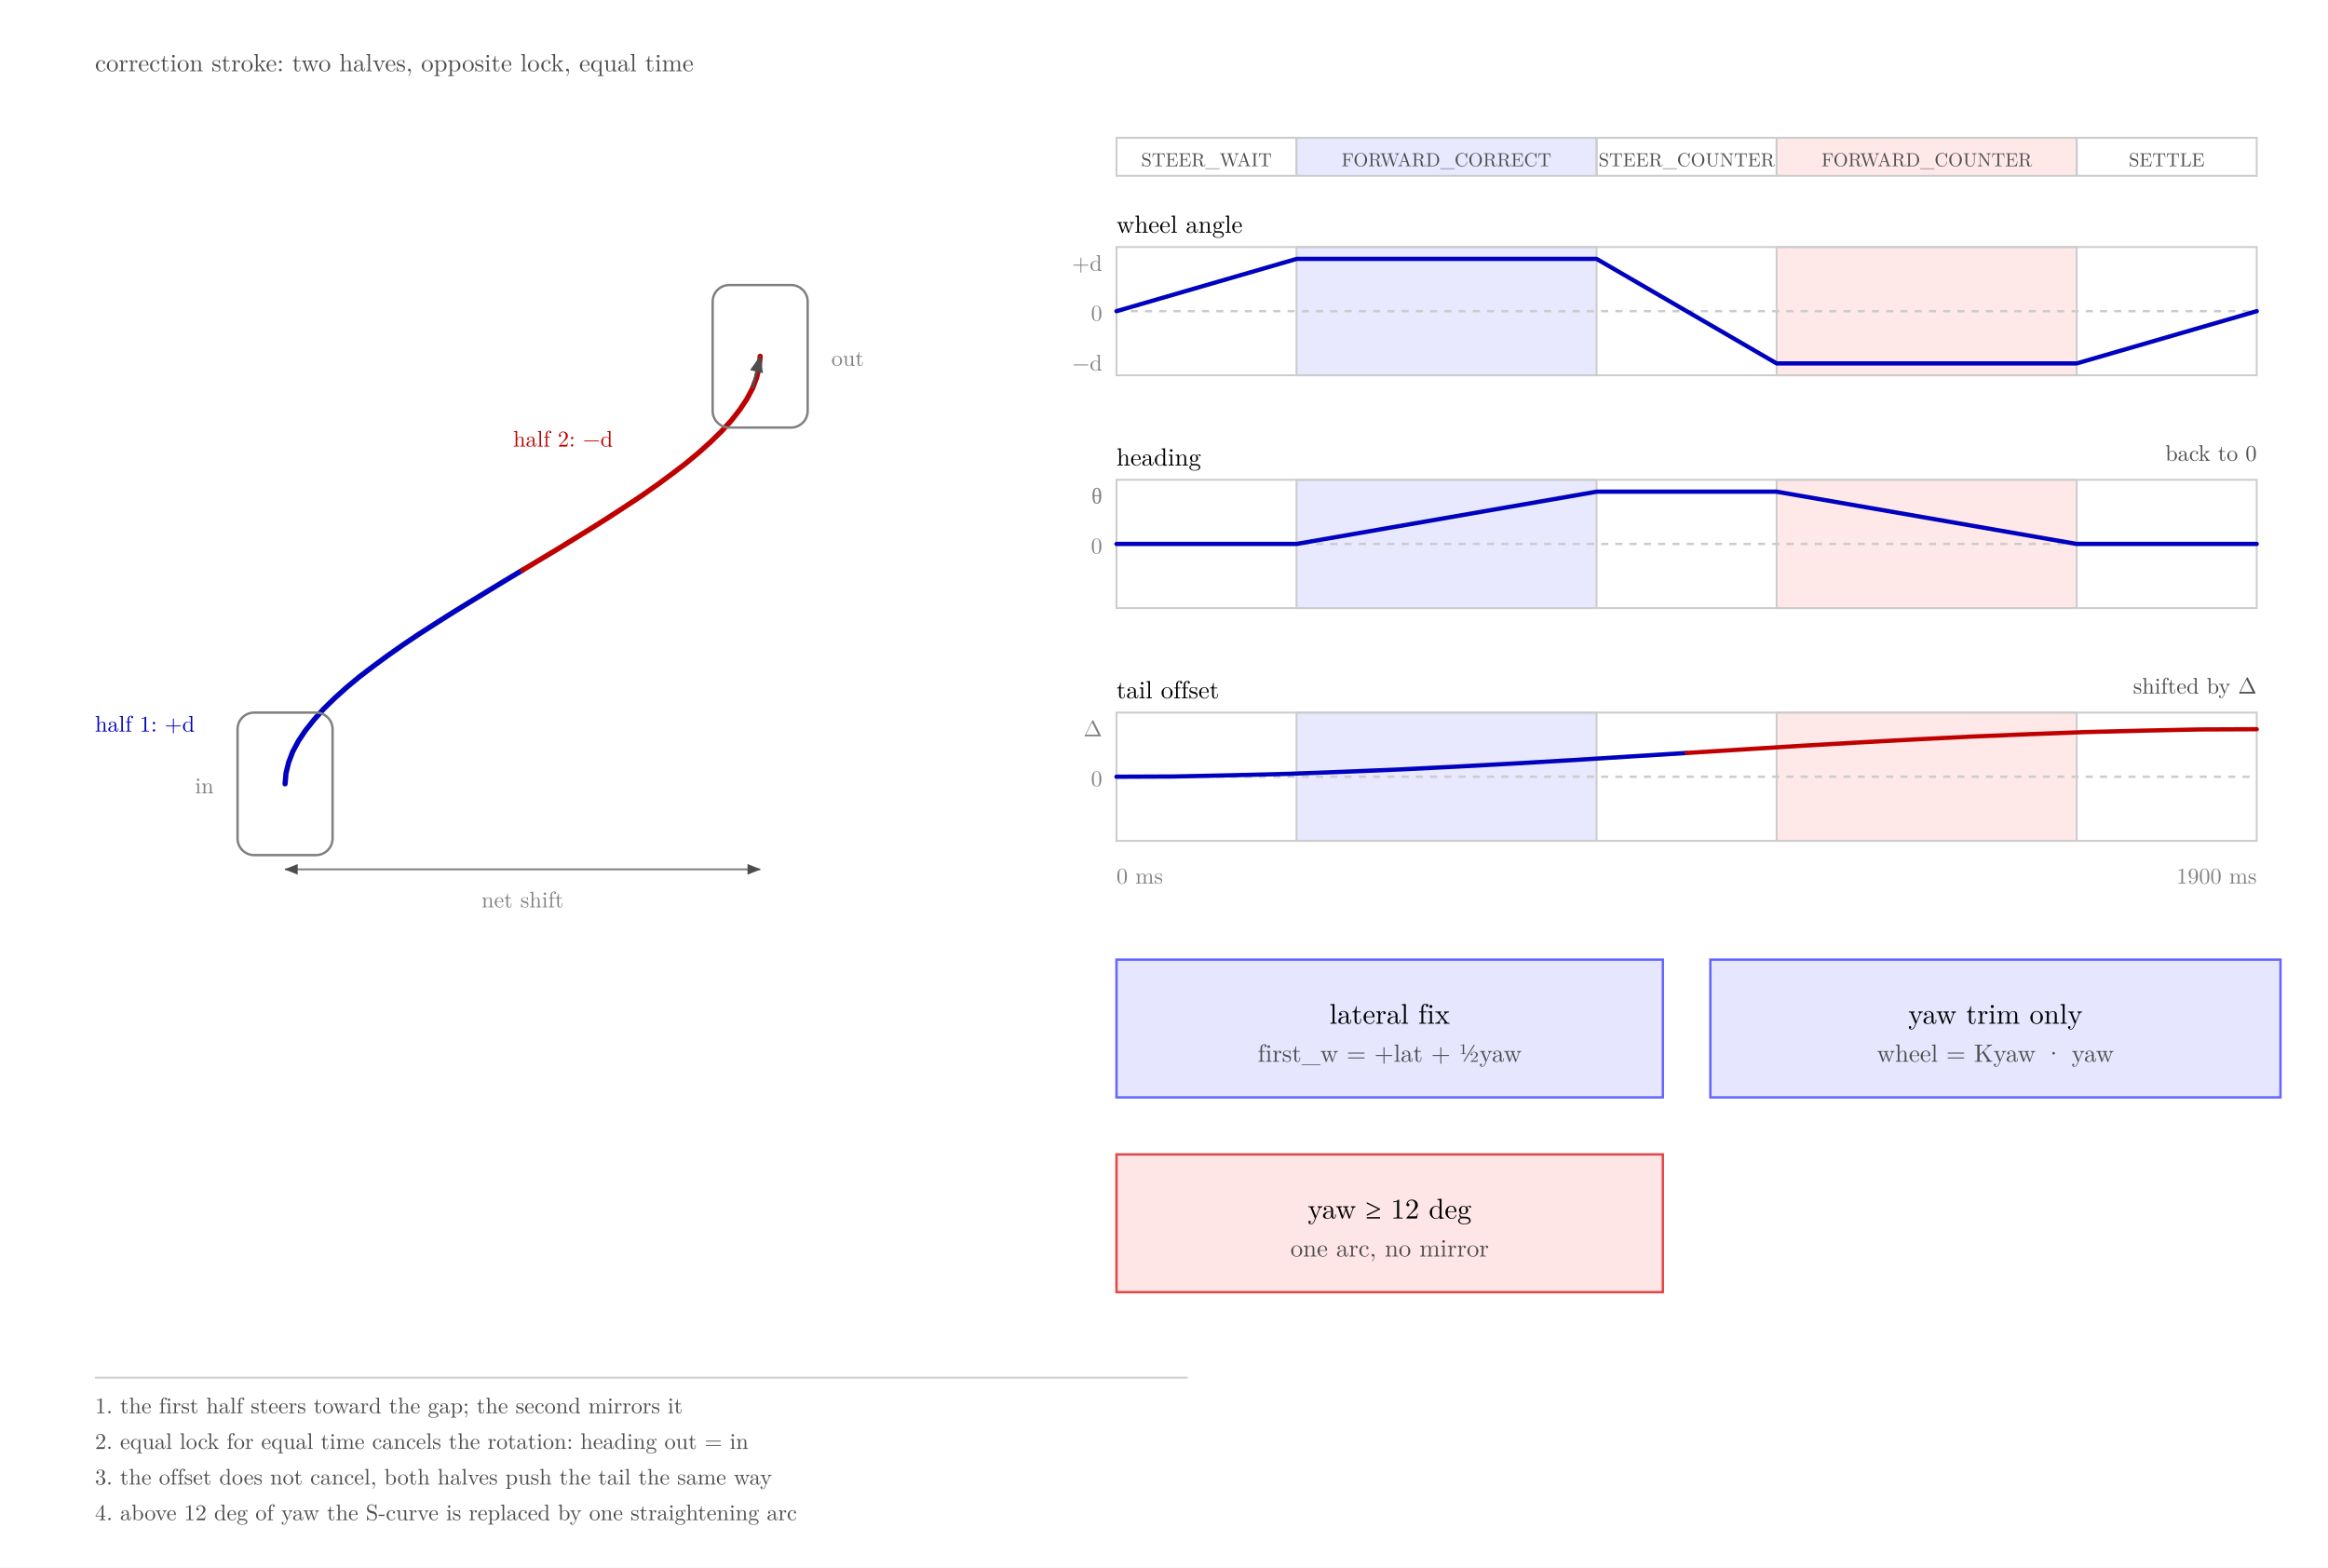
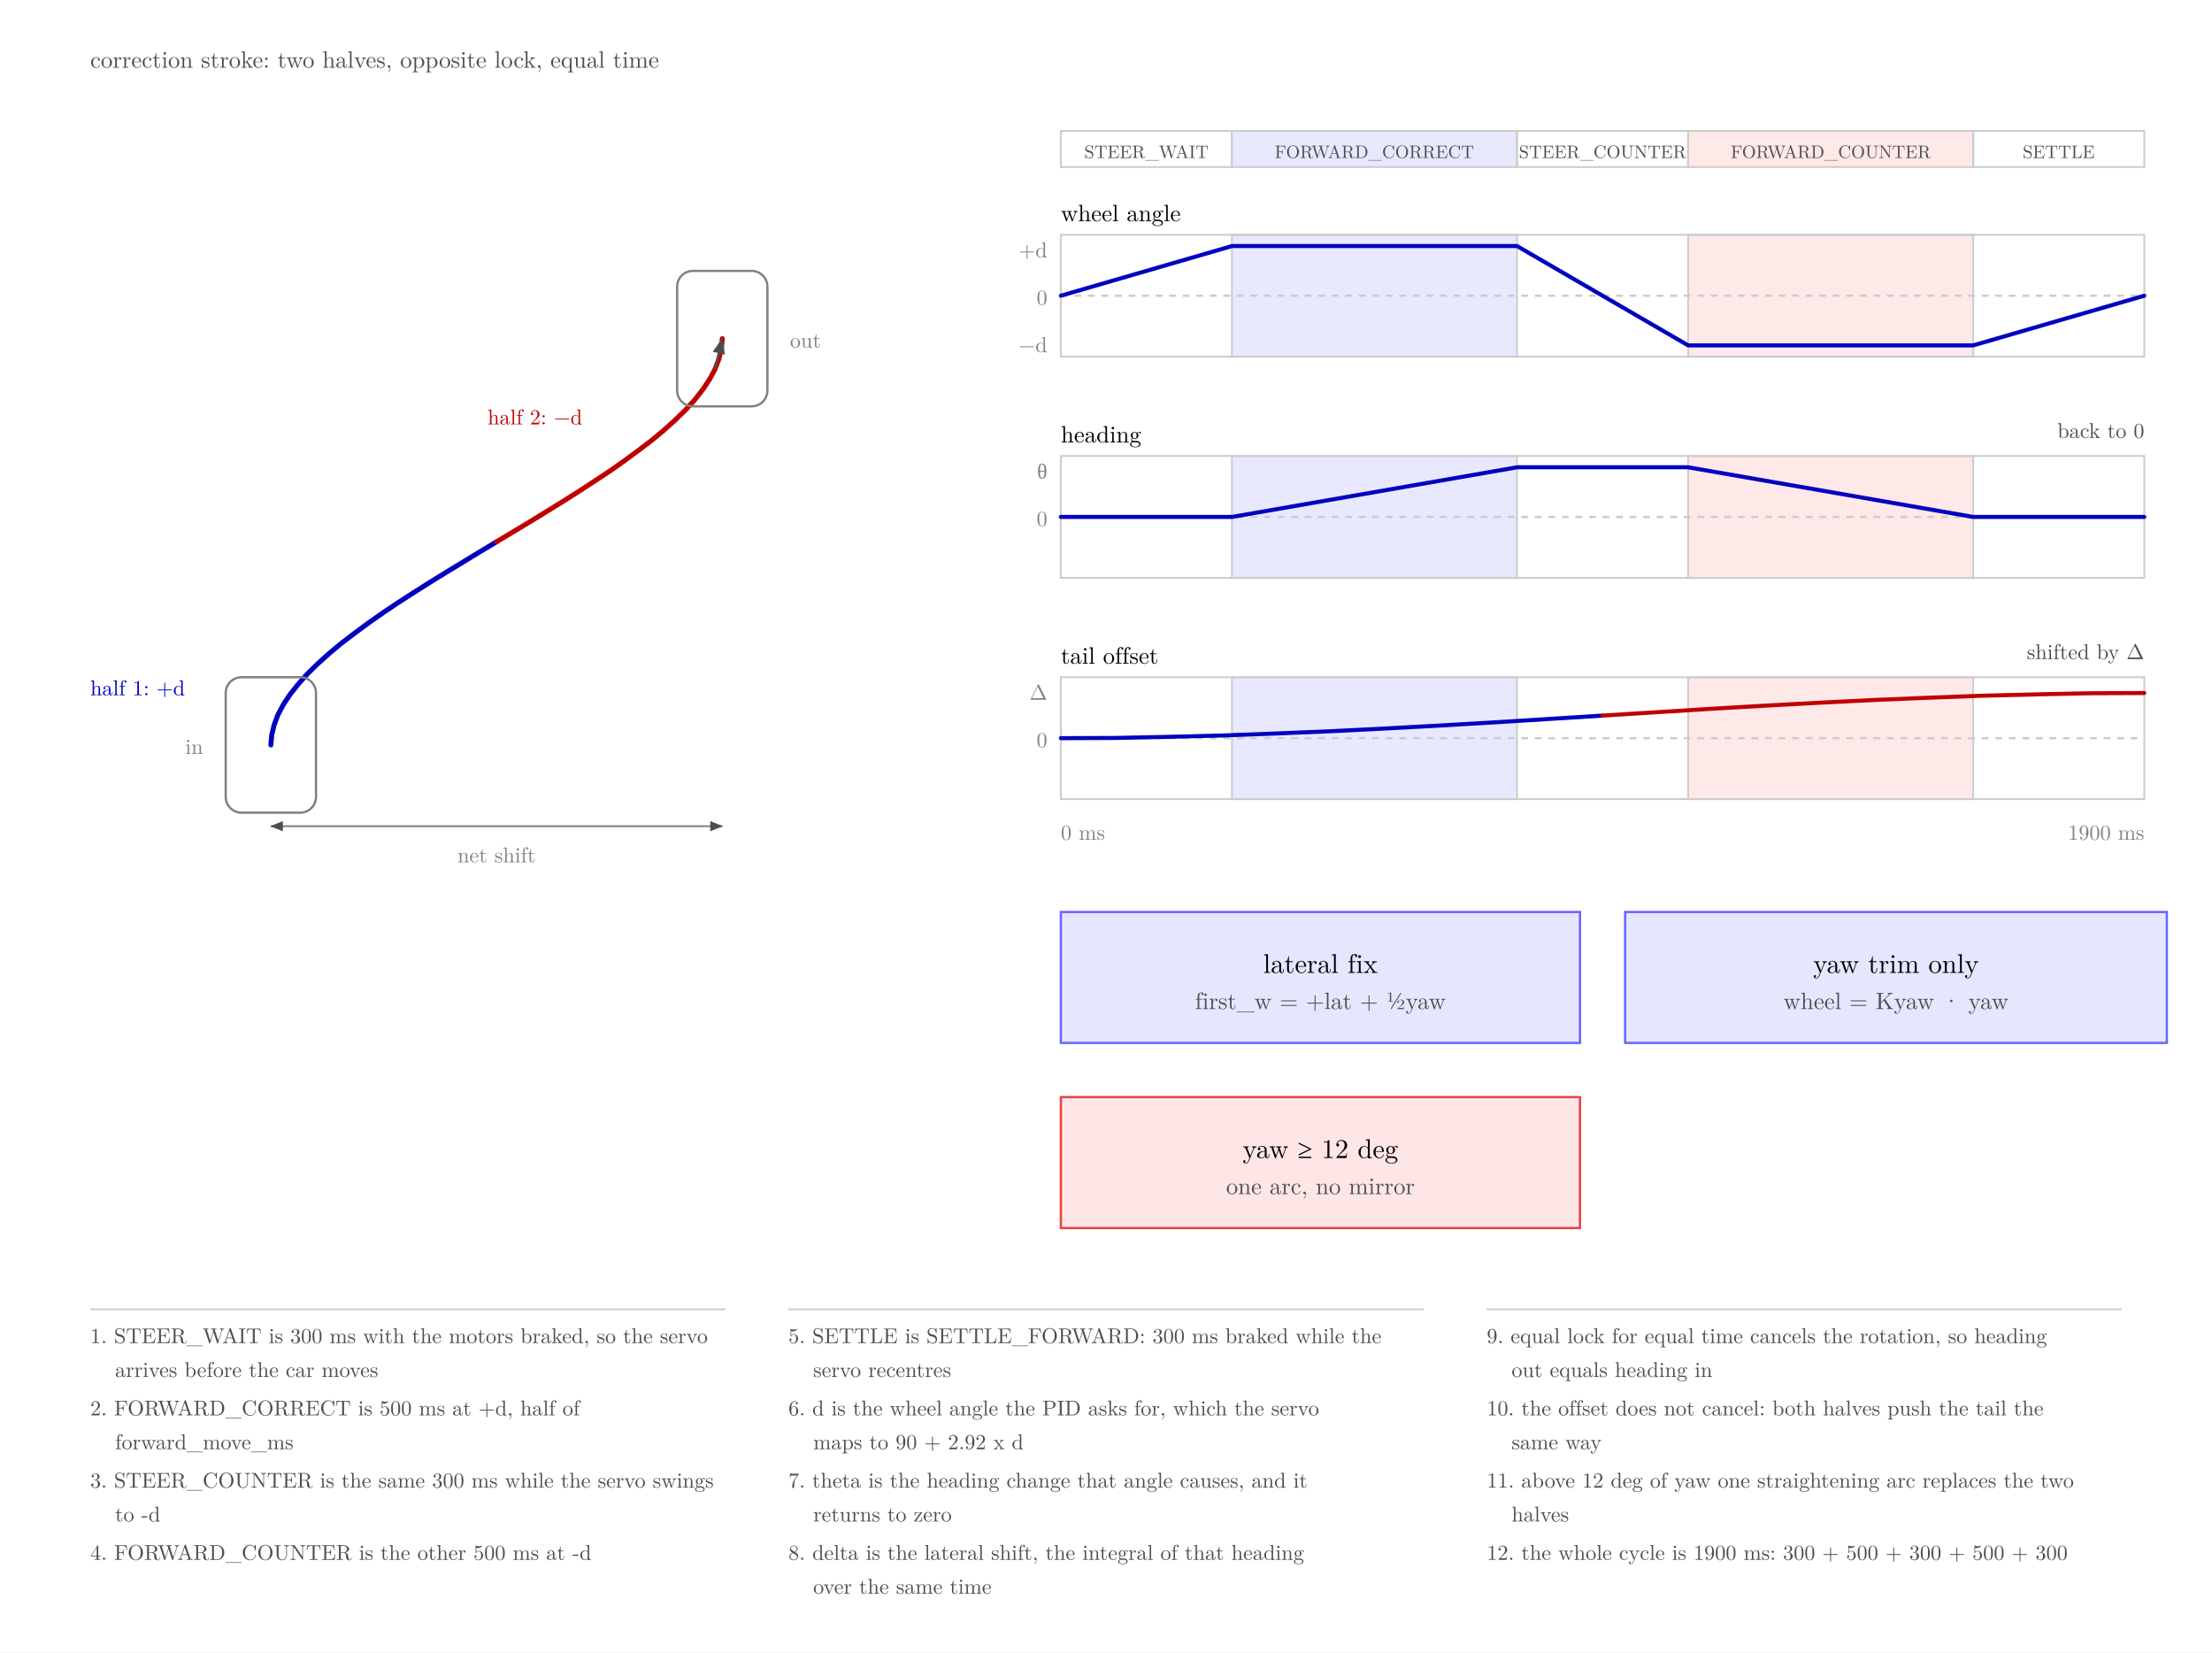
- <svg xmlns="http://www.w3.org/2000/svg" viewBox="0 0 980 660" width="980" height="660" font-family="'Latin Modern Roman', 'CMU Serif', Georgia, 'Times New Roman', serif" role="img">
-   <rect x="0" y="0" width="980" height="660" fill="#ffffff" />
+ <svg xmlns="http://www.w3.org/2000/svg" viewBox="0 0 980 732" width="980" height="732" font-family="'Latin Modern Roman', 'CMU Serif', Georgia, 'Times New Roman', serif" role="img">
+   <rect x="0" y="0" width="980" height="732" fill="#ffffff" />
  <defs>
    <marker id="sc-arw" viewBox="0 0 8 8" refX="7.6" refY="4" markerWidth="7" markerHeight="7" orient="auto-start-reverse">
      <path d="M 0 0.8 L 8 4 L 0 7.2 z" fill="#4d4d4d" />
    </marker>
  </defs>
  <text x="40.0" y="30.0" font-size="10.5" fill="#4d4d4d" font-weight="400" text-anchor="start">correction stroke: two halves, opposite lock, equal time</text>
  <path d="M 120.0 330.0 L 120.4 325.5 L 121.5 321.0 L 123.2 316.5 L 125.6 312.0 L 128.6 307.5 L 132.2 303.0 L 136.2 298.5 L 140.8 294.0 L 145.8 289.5 L 151.2 285.0 L 157.1 280.5 L 163.2 276.0 L 169.6 271.5 L 176.3 267.0 L 183.3 262.5 L 190.4 258.0 L 197.7 253.5 L 205.1 249.0 L 212.5 244.5 L 220.0 240.0" fill="none" stroke="#0000bf" stroke-width="2.2" stroke-linejoin="round" stroke-linecap="round" />
  <path d="M 220.0 240.0 L 227.5 235.5 L 235.0 231.0 L 242.3 226.5 L 249.6 222.0 L 256.7 217.5 L 263.6 213.0 L 270.4 208.5 L 276.8 204.0 L 282.9 199.5 L 288.8 195.0 L 294.2 190.5 L 299.2 186.0 L 303.8 181.5 L 307.9 177.0 L 311.4 172.5 L 314.4 168.0 L 316.8 163.5 L 318.5 159.0 L 319.6 154.5 L 320.0 150.0" fill="none" stroke="#bf0000" stroke-width="2.2" stroke-linejoin="round" stroke-linecap="round" />
  <line x1="316.8" y1="163.5" x2="320.0" y2="150.0" stroke="#4d4d4d" stroke-width="1" marker-end="url(#sc-arw)" />
  <rect x="100" y="300" width="40" height="60" rx="7" fill="none" stroke="#808080" stroke-width="1" />
  <rect x="300" y="120" width="40" height="60" rx="7" fill="none" stroke="#808080" stroke-width="1" />
  <text x="90.0" y="334.0" font-size="9.5" fill="#808080" font-weight="400" text-anchor="end">in</text>
  <text x="350.0" y="154.0" font-size="9.5" fill="#808080" font-weight="400" text-anchor="start">out</text>
  <line x1="120" y1="366" x2="320" y2="366" stroke="#808080" stroke-width="0.8" marker-start="url(#sc-arw)" marker-end="url(#sc-arw)" />
  <text x="220.0" y="382.0" font-size="9.5" fill="#808080" font-weight="400" text-anchor="middle">net shift</text>
  <text x="40.0" y="308.0" font-size="9.5" fill="#0000bf" font-weight="400" text-anchor="start">half 1: +d</text>
  <text x="258.0" y="188.0" font-size="9.5" fill="#bf0000" font-weight="400" text-anchor="end">half 2: −d</text>
  <rect x="470.0" y="58" width="75.789" height="16" fill="none" stroke="#cccccc" stroke-width="0.8" />
  <text x="507.9" y="70.0" font-size="8.0" fill="#4d4d4d" font-weight="400" text-anchor="middle">STEER_WAIT</text>
  <rect x="545.789" y="58" width="126.316" height="16" fill="#e8e8ff" stroke="#cccccc" stroke-width="0.8" />
  <text x="608.9" y="70.0" font-size="8.0" fill="#4d4d4d" font-weight="400" text-anchor="middle">FORWARD_CORRECT</text>
  <rect x="545.789" y="104" width="126.316" height="54" fill="#e8e8ff" stroke="#cccccc" stroke-width="0.8" />
  <rect x="545.789" y="202" width="126.316" height="54" fill="#e8e8ff" stroke="#cccccc" stroke-width="0.8" />
  <rect x="545.789" y="300" width="126.316" height="54" fill="#e8e8ff" stroke="#cccccc" stroke-width="0.8" />
  <rect x="672.105" y="58" width="75.789" height="16" fill="none" stroke="#cccccc" stroke-width="0.8" />
  <text x="710.0" y="70.0" font-size="8.0" fill="#4d4d4d" font-weight="400" text-anchor="middle">STEER_COUNTER</text>
  <rect x="747.895" y="58" width="126.316" height="16" fill="#ffe8e8" stroke="#cccccc" stroke-width="0.8" />
  <text x="811.1" y="70.0" font-size="8.0" fill="#4d4d4d" font-weight="400" text-anchor="middle">FORWARD_COUNTER</text>
  <rect x="747.895" y="104" width="126.316" height="54" fill="#ffe8e8" stroke="#cccccc" stroke-width="0.8" />
  <rect x="747.895" y="202" width="126.316" height="54" fill="#ffe8e8" stroke="#cccccc" stroke-width="0.8" />
  <rect x="747.895" y="300" width="126.316" height="54" fill="#ffe8e8" stroke="#cccccc" stroke-width="0.8" />
  <rect x="874.211" y="58" width="75.789" height="16" fill="none" stroke="#cccccc" stroke-width="0.8" />
  <text x="912.1" y="70.0" font-size="8.0" fill="#4d4d4d" font-weight="400" text-anchor="middle">SETTLE</text>
  <text x="470.0" y="98.0" font-size="10.5" fill="#000000" font-weight="400" text-anchor="start">wheel angle</text>
  <rect x="470" y="104" width="480" height="54" fill="none" stroke="#cccccc" stroke-width="0.8" />
  <line x1="470" y1="131" x2="950" y2="131" stroke="#cccccc" stroke-dasharray="3 3" />
  <text x="464.0" y="114.0" font-size="9.5" fill="#808080" font-weight="400" text-anchor="end">+d</text>
  <text x="464.0" y="135.0" font-size="9.5" fill="#808080" font-weight="400" text-anchor="end">0</text>
  <text x="464.0" y="156.0" font-size="9.5" fill="#808080" font-weight="400" text-anchor="end">−d</text>
  <text x="470.0" y="196.0" font-size="10.5" fill="#000000" font-weight="400" text-anchor="start">heading</text>
  <rect x="470" y="202" width="480" height="54" fill="none" stroke="#cccccc" stroke-width="0.8" />
  <line x1="470" y1="229" x2="950" y2="229" stroke="#cccccc" stroke-dasharray="3 3" />
  <text x="464.0" y="212.0" font-size="9.5" fill="#808080" font-weight="400" text-anchor="end">θ</text>
  <text x="464.0" y="233.0" font-size="9.5" fill="#808080" font-weight="400" text-anchor="end">0</text>
  <text x="470.0" y="294.0" font-size="10.5" fill="#000000" font-weight="400" text-anchor="start">tail offset</text>
  <rect x="470" y="300" width="480" height="54" fill="none" stroke="#cccccc" stroke-width="0.8" />
  <line x1="470" y1="327" x2="950" y2="327" stroke="#cccccc" stroke-dasharray="3 3" />
  <text x="464.0" y="310.0" font-size="9.5" fill="#808080" font-weight="400" text-anchor="end">Δ</text>
  <text x="464.0" y="331.0" font-size="9.5" fill="#808080" font-weight="400" text-anchor="end">0</text>
  <path d="M 470.0 131.0 L 545.8 109.0 L 672.1 109.0 L 747.9 153.0 L 874.2 153.0 L 950.0 131.0" fill="none" stroke="#0000bf" stroke-width="1.8" stroke-linejoin="round" stroke-linecap="round" />
  <path d="M 470.0 229.0 L 545.8 229.0 L 672.1 207.0 L 747.9 207.0 L 874.2 229.0 L 950.0 229.0" fill="none" stroke="#0000bf" stroke-width="1.8" stroke-linejoin="round" stroke-linecap="round" />
  <text x="950.0" y="194.0" font-size="9.5" fill="#4d4d4d" font-weight="400" text-anchor="end">back to 0</text>
  <path d="M 470.0 327.0 L 494.0 326.9 L 518.0 326.4 L 542.0 325.8 L 566.0 324.9 L 590.0 323.9 L 614.0 322.7 L 638.0 321.4 L 662.0 320.0 L 686.0 318.5 L 710.0 317.0" fill="none" stroke="#0000bf" stroke-width="1.8" stroke-linejoin="round" stroke-linecap="round" />
  <path d="M 710.0 317.0 L 734.0 315.5 L 758.0 314.0 L 782.0 312.6 L 806.0 311.3 L 830.0 310.1 L 854.0 309.1 L 878.0 308.2 L 902.0 307.6 L 926.0 307.1 L 950.0 307.0" fill="none" stroke="#bf0000" stroke-width="1.8" stroke-linejoin="round" stroke-linecap="round" />
  <text x="950.0" y="292.0" font-size="9.5" fill="#4d4d4d" font-weight="400" text-anchor="end">shifted by Δ</text>
  <text x="470.0" y="372.0" font-size="9.5" fill="#808080" font-weight="400" text-anchor="start">0 ms</text>
  <text x="950.0" y="372.0" font-size="9.5" fill="#808080" font-weight="400" text-anchor="end">1900 ms</text>
  <rect x="470" y="404" width="230" height="58" fill="#e6e6ff" stroke="#6666ff" stroke-width="1" />
  <text x="585.0" y="431.0" font-size="12.0" fill="#000000" font-weight="400" text-anchor="middle">lateral fix</text>
  <text x="585.0" y="447.0" font-size="10.5" fill="#4d4d4d" font-weight="400" text-anchor="middle">first_w = +lat + ½yaw</text>
  <rect x="720" y="404" width="240" height="58" fill="#e6e6ff" stroke="#6666ff" stroke-width="1" />
  <text x="840.0" y="431.0" font-size="12.0" fill="#000000" font-weight="400" text-anchor="middle">yaw trim only</text>
  <text x="840.0" y="447.0" font-size="10.5" fill="#4d4d4d" font-weight="400" text-anchor="middle">wheel = Kyaw · yaw</text>
  <rect x="470" y="486" width="230" height="58" fill="#ffe6e6" stroke="#e64545" stroke-width="1" />
  <text x="585.0" y="513.0" font-size="12.0" fill="#000000" font-weight="400" text-anchor="middle">yaw ≥ 12 deg</text>
  <text x="585.0" y="529.0" font-size="10.5" fill="#4d4d4d" font-weight="400" text-anchor="middle">one arc, no mirror</text>
-   <line x1="40" y1="580" x2="500" y2="580" stroke="#cccccc" stroke-width="0.8" />
-   <text x="40.0" y="595.0" font-size="9.5" fill="#4d4d4d" font-weight="400" text-anchor="start">1. the first half steers toward the gap; the second mirrors it</text>
-   <text x="40.0" y="610.0" font-size="9.5" fill="#4d4d4d" font-weight="400" text-anchor="start">2. equal lock for equal time cancels the rotation: heading out = in</text>
-   <text x="40.0" y="625.0" font-size="9.5" fill="#4d4d4d" font-weight="400" text-anchor="start">3. the offset does not cancel, both halves push the tail the same way</text>
-   <text x="40.0" y="640.0" font-size="9.5" fill="#4d4d4d" font-weight="400" text-anchor="start">4. above 12 deg of yaw the S-curve is replaced by one straightening arc</text>
+   <line x1="40.0" y1="580" x2="321.3" y2="580" stroke="#cccccc" stroke-width="0.8" />
+   <text x="40.0" y="595.0" font-size="9.5" fill="#4d4d4d" font-weight="400" text-anchor="start">1. STEER_WAIT is 300 ms with the motors braked, so the servo</text>
+   <text x="51.0" y="610.0" font-size="9.5" fill="#4d4d4d" font-weight="400" text-anchor="start">arrives before the car moves</text>
+   <text x="40.0" y="627.0" font-size="9.5" fill="#4d4d4d" font-weight="400" text-anchor="start">2. FORWARD_CORRECT is 500 ms at +d, half of</text>
+   <text x="51.0" y="642.0" font-size="9.5" fill="#4d4d4d" font-weight="400" text-anchor="start">forward_move_ms</text>
+   <text x="40.0" y="659.0" font-size="9.5" fill="#4d4d4d" font-weight="400" text-anchor="start">3. STEER_COUNTER is the same 300 ms while the servo swings</text>
+   <text x="51.0" y="674.0" font-size="9.5" fill="#4d4d4d" font-weight="400" text-anchor="start">to -d</text>
+   <text x="40.0" y="691.0" font-size="9.5" fill="#4d4d4d" font-weight="400" text-anchor="start">4. FORWARD_COUNTER is the other 500 ms at -d</text>
+   <line x1="349.3" y1="580" x2="630.7" y2="580" stroke="#cccccc" stroke-width="0.8" />
+   <text x="349.3" y="595.0" font-size="9.5" fill="#4d4d4d" font-weight="400" text-anchor="start">5. SETTLE is SETTLE_FORWARD: 300 ms braked while the</text>
+   <text x="360.3" y="610.0" font-size="9.5" fill="#4d4d4d" font-weight="400" text-anchor="start">servo recentres</text>
+   <text x="349.3" y="627.0" font-size="9.5" fill="#4d4d4d" font-weight="400" text-anchor="start">6. d is the wheel angle the PID asks for, which the servo</text>
+   <text x="360.3" y="642.0" font-size="9.5" fill="#4d4d4d" font-weight="400" text-anchor="start">maps to 90 + 2.92 x d</text>
+   <text x="349.3" y="659.0" font-size="9.5" fill="#4d4d4d" font-weight="400" text-anchor="start">7. theta is the heading change that angle causes, and it</text>
+   <text x="360.3" y="674.0" font-size="9.5" fill="#4d4d4d" font-weight="400" text-anchor="start">returns to zero</text>
+   <text x="349.3" y="691.0" font-size="9.5" fill="#4d4d4d" font-weight="400" text-anchor="start">8. delta is the lateral shift, the integral of that heading</text>
+   <text x="360.3" y="706.0" font-size="9.5" fill="#4d4d4d" font-weight="400" text-anchor="start">over the same time</text>
+   <line x1="658.7" y1="580" x2="940.0" y2="580" stroke="#cccccc" stroke-width="0.8" />
+   <text x="658.7" y="595.0" font-size="9.5" fill="#4d4d4d" font-weight="400" text-anchor="start">9. equal lock for equal time cancels the rotation, so heading</text>
+   <text x="669.7" y="610.0" font-size="9.5" fill="#4d4d4d" font-weight="400" text-anchor="start">out equals heading in</text>
+   <text x="658.7" y="627.0" font-size="9.5" fill="#4d4d4d" font-weight="400" text-anchor="start">10. the offset does not cancel: both halves push the tail the</text>
+   <text x="669.7" y="642.0" font-size="9.5" fill="#4d4d4d" font-weight="400" text-anchor="start">same way</text>
+   <text x="658.7" y="659.0" font-size="9.5" fill="#4d4d4d" font-weight="400" text-anchor="start">11. above 12 deg of yaw one straightening arc replaces the two</text>
+   <text x="669.7" y="674.0" font-size="9.5" fill="#4d4d4d" font-weight="400" text-anchor="start">halves</text>
+   <text x="658.7" y="691.0" font-size="9.5" fill="#4d4d4d" font-weight="400" text-anchor="start">12. the whole cycle is 1900 ms: 300 + 500 + 300 + 500 + 300</text>
</svg>
